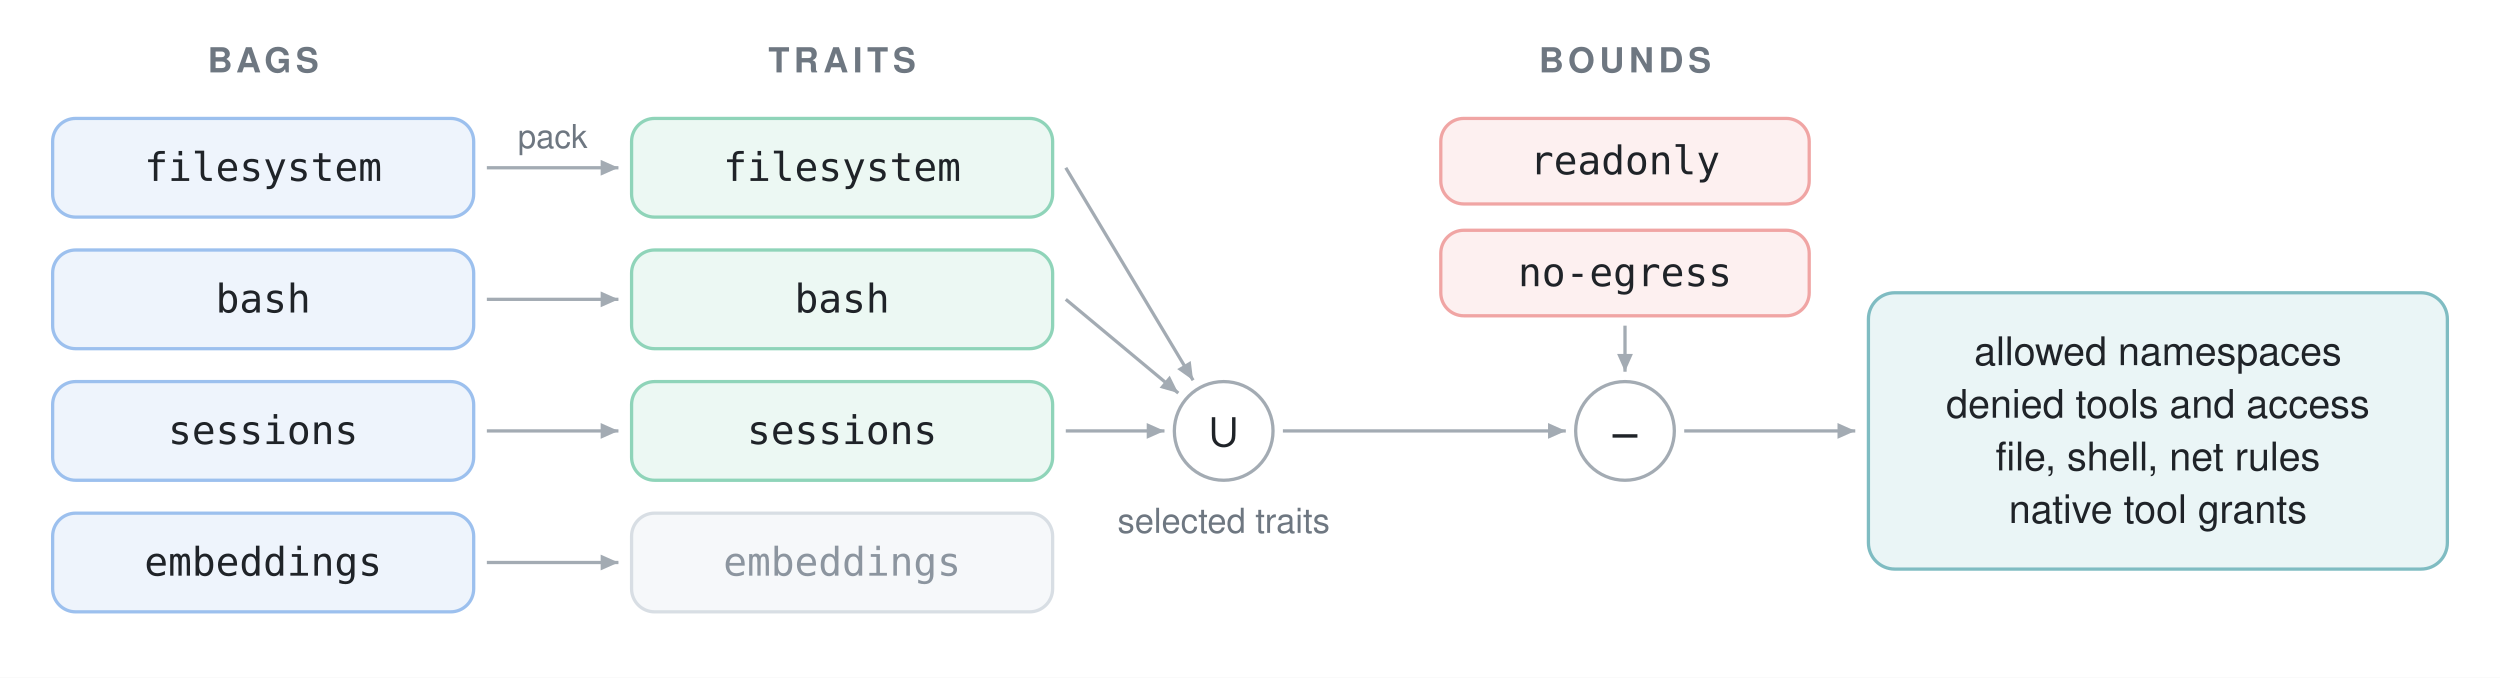
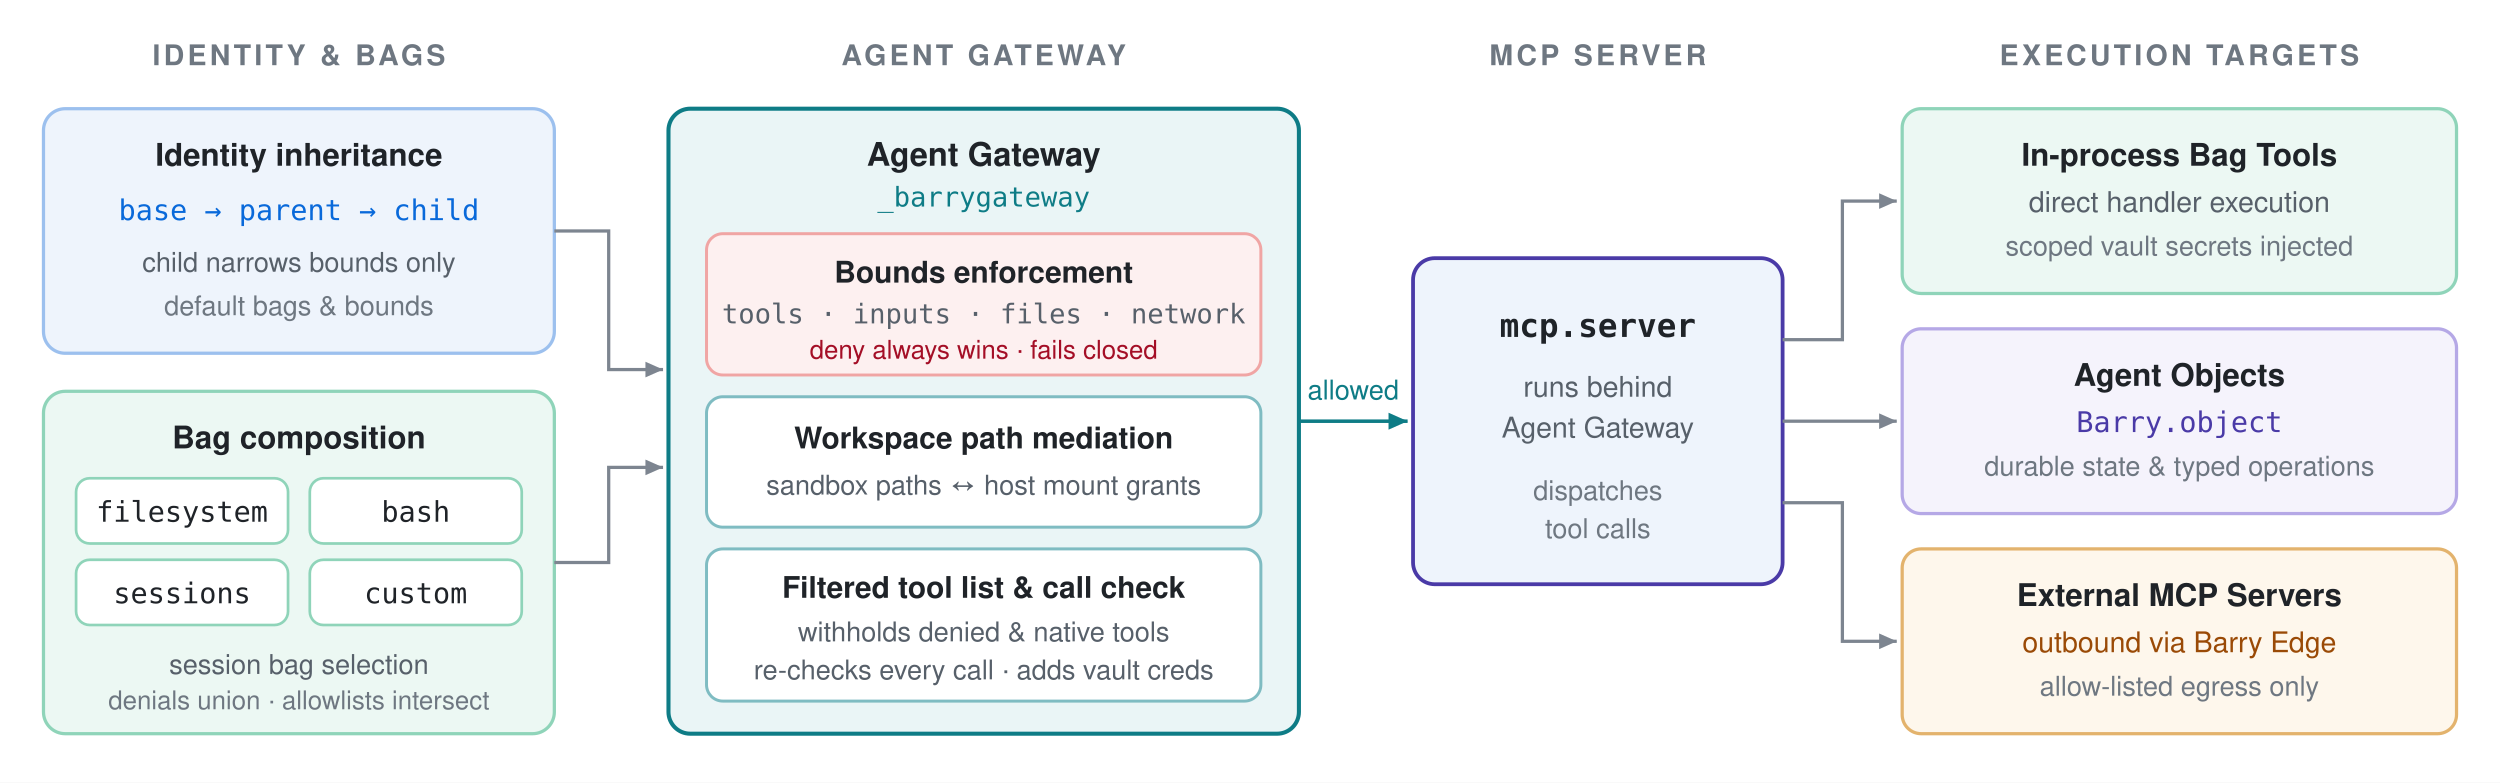
- <svg xmlns="http://www.w3.org/2000/svg" viewBox="0 0 760 206" color="#1f2328" font-family="-apple-system, BlinkMacSystemFont, Segoe UI, Helvetica, Arial, sans-serif" font-size="12" role="img" aria-label="Tool resolution: packed bags produce traits; the session's selected traits union into a grant; bounds such as readonly and no-egress subtract from it; what remains is the allowed namespaces, denied tools and access, file, shell and network rules, and native tool grants.">
-   <rect width="760" height="206" fill="#ffffff" />
+ <svg xmlns="http://www.w3.org/2000/svg" viewBox="0 0 920 288" color="#1f2328" font-family="-apple-system, BlinkMacSystemFont, Segoe UI, Helvetica, Arial, sans-serif" font-size="12" role="img" aria-label="Tool resolution under ADR 0001: a session's tools resolve from identity inheritance (base to parent to child, narrowing bounds only) and bag composition, pass through Agent Gateway (_barrygateway) for bounds enforcement, workspace path mediation, filtered tool lists, and per-call checks, then dispatch via MCP Server (mcp.server) to in-process Bag Tools, Agent Objects (Barry.object), or external MCP servers routed outbound through Barry Edge allow-listed egress.">
+   <rect width="920" height="288" fill="#ffffff" />
  <defs>
    <marker id="ar" viewBox="0 0 10 10" refX="9" refY="5" markerWidth="6" markerHeight="6" orient="auto-start-reverse">
-       <path d="M0 1L9 5L0 9z" fill="#a3abb3" />
+       <path d="M0 1L9 5L0 9z" fill="#7d8590" />
+     </marker>
+     <marker id="arTeal" viewBox="0 0 10 10" refX="9" refY="5" markerWidth="6" markerHeight="6" orient="auto-start-reverse">
+       <path d="M0 1L9 5L0 9z" fill="#0e7c86" />
    </marker>
  </defs>
-   <text x="80.0" y="22" text-anchor="middle" font-size="10.5" font-weight="600" letter-spacing="1.4" fill="#6e7781">BAGS</text>
-   <text x="256.0" y="22" text-anchor="middle" font-size="10.5" font-weight="600" letter-spacing="1.4" fill="#6e7781">TRAITS</text>
-   <rect x="16" y="36" width="128" height="30" rx="7" fill="#eef4fc" stroke="#9cc0ee" stroke-width="1" />
-   <text x="80.0" y="55.0" text-anchor="middle" font-family="ui-monospace, SFMono-Regular, SF Mono, Menlo, Consolas, monospace" font-size="12" fill="#1f2328">filesystem</text>
-   <rect x="192" y="36" width="128" height="30" rx="7" fill="#ecf8f3" stroke="#8fd4b9" stroke-width="1" />
-   <text x="256.0" y="55.0" text-anchor="middle" font-family="ui-monospace, SFMono-Regular, SF Mono, Menlo, Consolas, monospace" font-size="12" fill="#1f2328">filesystem</text>
-   <line x1="148.0" y1="51.0" x2="188.0" y2="51.0" stroke="#a3abb3" stroke-width="1" marker-end="url(#ar)" />
-   <rect x="16" y="76" width="128" height="30" rx="7" fill="#eef4fc" stroke="#9cc0ee" stroke-width="1" />
-   <text x="80.0" y="95.0" text-anchor="middle" font-family="ui-monospace, SFMono-Regular, SF Mono, Menlo, Consolas, monospace" font-size="12" fill="#1f2328">bash</text>
-   <rect x="192" y="76" width="128" height="30" rx="7" fill="#ecf8f3" stroke="#8fd4b9" stroke-width="1" />
-   <text x="256.0" y="95.0" text-anchor="middle" font-family="ui-monospace, SFMono-Regular, SF Mono, Menlo, Consolas, monospace" font-size="12" fill="#1f2328">bash</text>
-   <line x1="148.0" y1="91.0" x2="188.0" y2="91.0" stroke="#a3abb3" stroke-width="1" marker-end="url(#ar)" />
-   <rect x="16" y="116" width="128" height="30" rx="7" fill="#eef4fc" stroke="#9cc0ee" stroke-width="1" />
-   <text x="80.0" y="135.0" text-anchor="middle" font-family="ui-monospace, SFMono-Regular, SF Mono, Menlo, Consolas, monospace" font-size="12" fill="#1f2328">sessions</text>
-   <rect x="192" y="116" width="128" height="30" rx="7" fill="#ecf8f3" stroke="#8fd4b9" stroke-width="1" />
-   <text x="256.0" y="135.0" text-anchor="middle" font-family="ui-monospace, SFMono-Regular, SF Mono, Menlo, Consolas, monospace" font-size="12" fill="#1f2328">sessions</text>
-   <line x1="148.0" y1="131.0" x2="188.0" y2="131.0" stroke="#a3abb3" stroke-width="1" marker-end="url(#ar)" />
-   <rect x="16" y="156" width="128" height="30" rx="7" fill="#eef4fc" stroke="#9cc0ee" stroke-width="1" />
-   <text x="80.0" y="175.0" text-anchor="middle" font-family="ui-monospace, SFMono-Regular, SF Mono, Menlo, Consolas, monospace" font-size="12" fill="#1f2328">embeddings</text>
-   <rect x="192" y="156" width="128" height="30" rx="7" fill="#f6f8fa" stroke="#d8dee4" stroke-width="1" />
-   <text x="256.0" y="175.0" text-anchor="middle" font-family="ui-monospace, SFMono-Regular, SF Mono, Menlo, Consolas, monospace" font-size="12" fill="#8c959f">embeddings</text>
-   <line x1="148.0" y1="171.0" x2="188.0" y2="171.0" stroke="#a3abb3" stroke-width="1" marker-end="url(#ar)" />
-   <text x="168.0" y="45" text-anchor="middle" font-size="10" fill="#6e7781">pack</text>
-   <circle cx="372" cy="131" r="15" fill="#ffffff" stroke="#a3abb3" stroke-width="1" />
-   <text x="372" y="136" text-anchor="middle" font-size="15" fill="#1f2328">∪</text>
-   <text x="372" y="162" text-anchor="middle" font-size="10.5" fill="#6e7781">selected traits</text>
-   <line x1="324.0" y1="51.0" x2="362.7" y2="115.6" stroke="#a3abb3" stroke-width="1" marker-end="url(#ar)" />
-   <line x1="324.0" y1="91.0" x2="358.2" y2="119.5" stroke="#a3abb3" stroke-width="1" marker-end="url(#ar)" />
-   <line x1="324.0" y1="131.0" x2="354.0" y2="131.0" stroke="#a3abb3" stroke-width="1" marker-end="url(#ar)" />
-   <text x="494" y="22" text-anchor="middle" font-size="10.5" font-weight="600" letter-spacing="1.4" fill="#6e7781">BOUNDS</text>
-   <rect x="438" y="36" width="112" height="26" rx="7" fill="#fdf0f0" stroke="#f0a5a4" stroke-width="1" />
-   <text x="494.0" y="53.0" text-anchor="middle" font-family="ui-monospace, SFMono-Regular, SF Mono, Menlo, Consolas, monospace" font-size="12" fill="#1f2328">readonly</text>
-   <rect x="438" y="70" width="112" height="26" rx="7" fill="#fdf0f0" stroke="#f0a5a4" stroke-width="1" />
-   <text x="494.0" y="87.0" text-anchor="middle" font-family="ui-monospace, SFMono-Regular, SF Mono, Menlo, Consolas, monospace" font-size="12" fill="#1f2328">no-egress</text>
-   <line x1="494.0" y1="99.0" x2="494.0" y2="113.0" stroke="#a3abb3" stroke-width="1" marker-end="url(#ar)" />
-   <circle cx="494" cy="131" r="15" fill="#ffffff" stroke="#a3abb3" stroke-width="1" />
-   <text x="494" y="136" text-anchor="middle" font-size="15" fill="#1f2328">−</text>
-   <line x1="390.0" y1="131.0" x2="476.0" y2="131.0" stroke="#a3abb3" stroke-width="1" marker-end="url(#ar)" />
-   <line x1="512.0" y1="131.0" x2="564.0" y2="131.0" stroke="#a3abb3" stroke-width="1" marker-end="url(#ar)" />
-   <rect x="568" y="89.0" width="176" height="84" rx="8" fill="#eaf5f6" stroke="#7fbcc2" stroke-width="1" />
-   <text x="656.0" y="111.0" text-anchor="middle" font-size="12" fill="#1f2328">allowed namespaces</text>
-   <text x="656.0" y="127.0" text-anchor="middle" font-size="12" fill="#1f2328">denied tools and access</text>
-   <text x="656.0" y="143.0" text-anchor="middle" font-size="12" fill="#1f2328">file, shell, net rules</text>
-   <text x="656.0" y="159.0" text-anchor="middle" font-size="12" fill="#1f2328">native tool grants</text>
+   <g text-anchor="middle" font-size="10.5" font-weight="600" letter-spacing="1.2" fill="#6e7781">
+     <text x="110" y="24">IDENTITY &amp; BAGS</text>
+     <text x="362" y="24">AGENT GATEWAY</text>
+     <text x="588" y="24">MCP SERVER</text>
+     <text x="802" y="24">EXECUTION TARGETS</text>
+   </g>
+   <rect x="16" y="40" width="188" height="90" rx="8" fill="#eef4fc" stroke="#9cc0ee" stroke-width="1.2" />
+   <text x="110" y="61" text-anchor="middle" font-weight="600" font-size="11.5" fill="#1f2328">Identity inheritance</text>
+   <text x="110" y="81" text-anchor="middle" font-family="ui-monospace, SFMono-Regular, SF Mono, Menlo, Consolas, monospace" font-size="10.5" fill="#0969da">base → parent → child</text>
+   <text x="110" y="100" text-anchor="middle" font-size="10" fill="#57606a">child narrows bounds only</text>
+   <text x="110" y="116" text-anchor="middle" font-size="10" fill="#6e7781">default bags &amp; bounds</text>
+   <rect x="16" y="144" width="188" height="126" rx="8" fill="#ecf8f3" stroke="#8fd4b9" stroke-width="1.2" />
+   <text x="110" y="165" text-anchor="middle" font-weight="600" font-size="11.5" fill="#1f2328">Bag composition</text>
+   <g fill="#ffffff" stroke="#8fd4b9" stroke-width="1">
+     <rect x="28" y="176" width="78" height="24" rx="5" />
+     <rect x="114" y="176" width="78" height="24" rx="5" />
+     <rect x="28" y="206" width="78" height="24" rx="5" />
+     <rect x="114" y="206" width="78" height="24" rx="5" />
+   </g>
+   <g text-anchor="middle" font-family="ui-monospace, SFMono-Regular, SF Mono, Menlo, Consolas, monospace" font-size="10.5" fill="#1f2328">
+     <text x="67" y="192">filesystem</text>
+     <text x="153" y="192">bash</text>
+     <text x="67" y="222">sessions</text>
+     <text x="153" y="222">custom</text>
+   </g>
+   <text x="110" y="248" text-anchor="middle" font-size="10" fill="#57606a">session bag selection</text>
+   <text x="110" y="261" text-anchor="middle" font-size="9.5" fill="#6e7781">denials union · allowlists intersect</text>
+   <path d="M204 85 H224 V136 H244" fill="none" stroke="#7d8590" stroke-width="1.2" marker-end="url(#ar)" />
+   <path d="M204 207 H224 V172 H244" fill="none" stroke="#7d8590" stroke-width="1.2" marker-end="url(#ar)" />
+   <rect x="246" y="40" width="232" height="230" rx="8" fill="#eaf5f6" stroke="#0e7c86" stroke-width="1.5" />
+   <text x="362" y="61" text-anchor="middle" font-weight="600" font-size="12" fill="#1f2328">Agent Gateway</text>
+   <text x="362" y="76" text-anchor="middle" font-family="ui-monospace, SFMono-Regular, SF Mono, Menlo, Consolas, monospace" font-size="10" fill="#0e7c86">_barrygateway</text>
+   <rect x="260" y="86" width="204" height="52" rx="6" fill="#fdf0f0" stroke="#f0a5a4" stroke-width="1.1" />
+   <text x="362" y="104" text-anchor="middle" font-weight="600" font-size="11" fill="#1f2328">Bounds enforcement</text>
+   <text x="362" y="119" text-anchor="middle" font-family="ui-monospace, SFMono-Regular, SF Mono, Menlo, Consolas, monospace" font-size="10" fill="#57606a">tools · inputs · files · network</text>
+   <text x="362" y="132" text-anchor="middle" font-size="9.5" fill="#a40e26">deny always wins · fails closed</text>
+   <rect x="260" y="146" width="204" height="48" rx="6" fill="#ffffff" stroke="#7fbcc2" stroke-width="1.1" />
+   <text x="362" y="165" text-anchor="middle" font-weight="600" font-size="11" fill="#1f2328">Workspace path mediation</text>
+   <text x="362" y="182" text-anchor="middle" font-size="10" fill="#57606a">sandbox paths ↔ host mount grants</text>
+   <rect x="260" y="202" width="204" height="56" rx="6" fill="#ffffff" stroke="#7fbcc2" stroke-width="1.1" />
+   <text x="362" y="220" text-anchor="middle" font-weight="600" font-size="11" fill="#1f2328">Filtered tool list &amp; call check</text>
+   <text x="362" y="236" text-anchor="middle" font-size="10" fill="#57606a">withholds denied &amp; native tools</text>
+   <text x="362" y="250" text-anchor="middle" font-size="10" fill="#57606a">re-checks every call · adds vault creds</text>
+   <line x1="478" y1="155" x2="518" y2="155" stroke="#0e7c86" stroke-width="1.3" marker-end="url(#arTeal)" />
+   <text x="498" y="147" text-anchor="middle" font-size="10" fill="#0e7c86">allowed</text>
+   <rect x="520" y="95" width="136" height="120" rx="8" fill="#eef4fc" stroke="#4a3aa7" stroke-width="1.4" />
+   <text x="588" y="124" text-anchor="middle" font-family="ui-monospace, SFMono-Regular, SF Mono, Menlo, Consolas, monospace" font-weight="600" font-size="12" fill="#1f2328">mcp.server</text>
+   <text x="588" y="146" text-anchor="middle" font-size="10.5" fill="#57606a">runs behind</text>
+   <text x="588" y="161" text-anchor="middle" font-size="10.5" fill="#57606a">Agent Gateway</text>
+   <text x="588" y="184" text-anchor="middle" font-size="10" fill="#6e7781">dispatches</text>
+   <text x="588" y="198" text-anchor="middle" font-size="10" fill="#6e7781">tool calls</text>
+   <path d="M656 125 H678 V74 H698" fill="none" stroke="#7d8590" stroke-width="1.2" marker-end="url(#ar)" />
+   <line x1="656" y1="155" x2="698" y2="155" stroke="#7d8590" stroke-width="1.2" marker-end="url(#ar)" />
+   <path d="M656 185 H678 V236 H698" fill="none" stroke="#7d8590" stroke-width="1.2" marker-end="url(#ar)" />
+   <rect x="700" y="40" width="204" height="68" rx="7" fill="#ecf8f3" stroke="#8fd4b9" stroke-width="1.2" />
+   <text x="802" y="61" text-anchor="middle" font-weight="600" font-size="11.5" fill="#1f2328">In-process Bag Tools</text>
+   <text x="802" y="78" text-anchor="middle" font-size="10.5" fill="#57606a">direct handler execution</text>
+   <text x="802" y="94" text-anchor="middle" font-size="10" fill="#6e7781">scoped vault secrets injected</text>
+   <rect x="700" y="121" width="204" height="68" rx="7" fill="#f5f3fc" stroke="#b5a8e6" stroke-width="1.2" />
+   <text x="802" y="142" text-anchor="middle" font-weight="600" font-size="11.5" fill="#1f2328">Agent Objects</text>
+   <text x="802" y="159" text-anchor="middle" font-family="ui-monospace, SFMono-Regular, SF Mono, Menlo, Consolas, monospace" font-size="10.5" fill="#4a3aa7">Barry.object</text>
+   <text x="802" y="175" text-anchor="middle" font-size="10" fill="#6e7781">durable state &amp; typed operations</text>
+   <rect x="700" y="202" width="204" height="68" rx="7" fill="#fef7ec" stroke="#e3b36d" stroke-width="1.2" />
+   <text x="802" y="223" text-anchor="middle" font-weight="600" font-size="11.5" fill="#1f2328">External MCP Servers</text>
+   <text x="802" y="240" text-anchor="middle" font-size="10.5" fill="#9a4a06">outbound via Barry Edge</text>
+   <text x="802" y="256" text-anchor="middle" font-size="10" fill="#6e7781">allow-listed egress only</text>
</svg>
